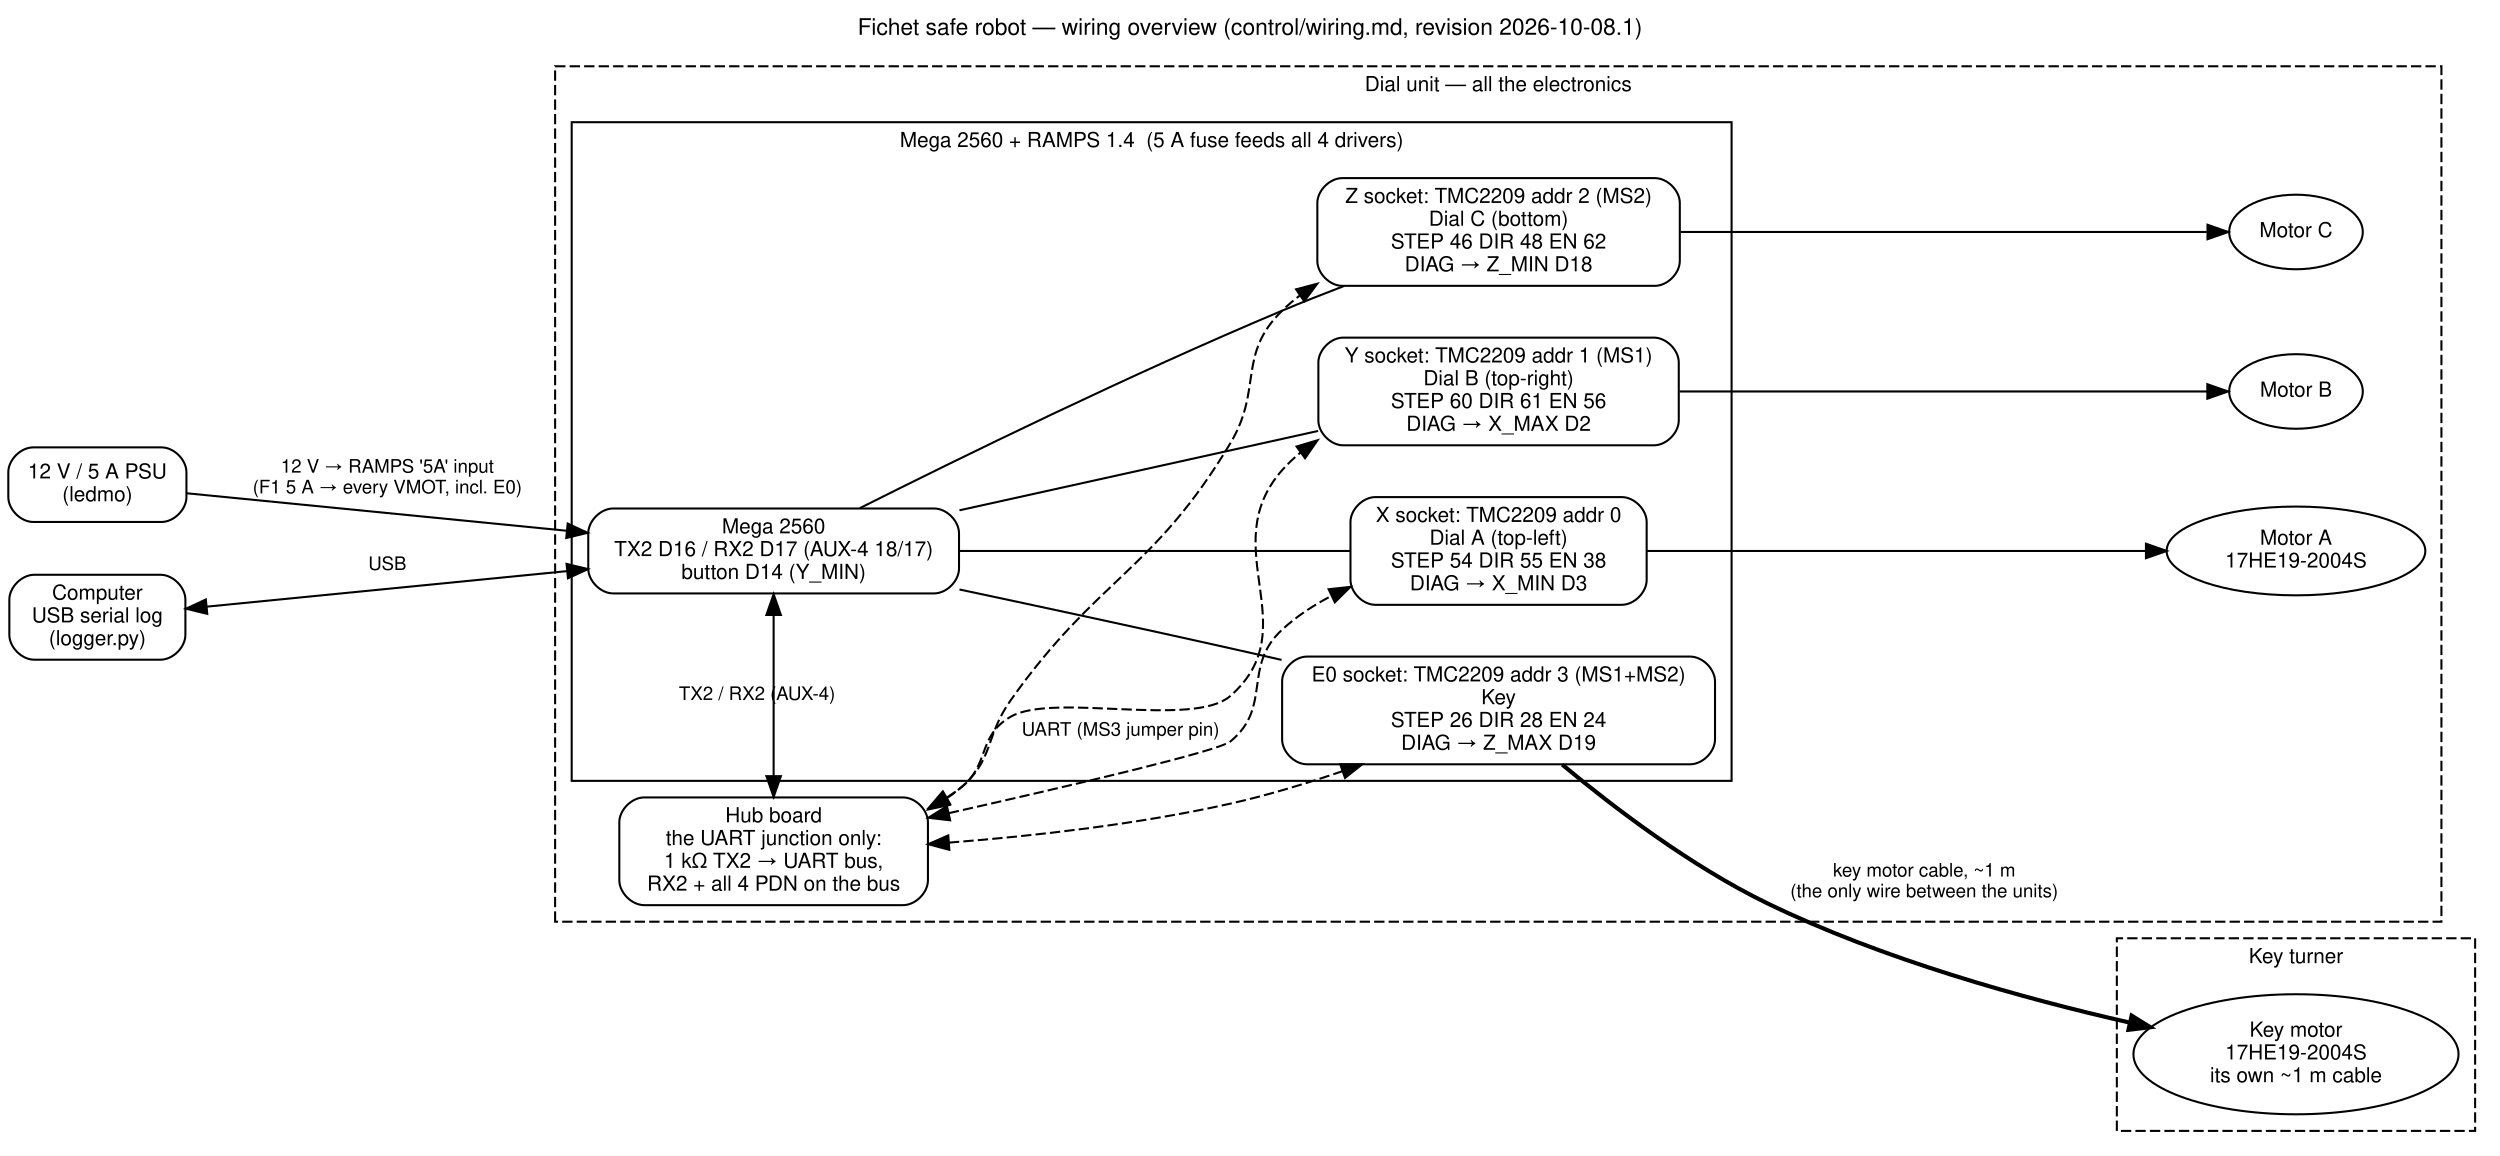
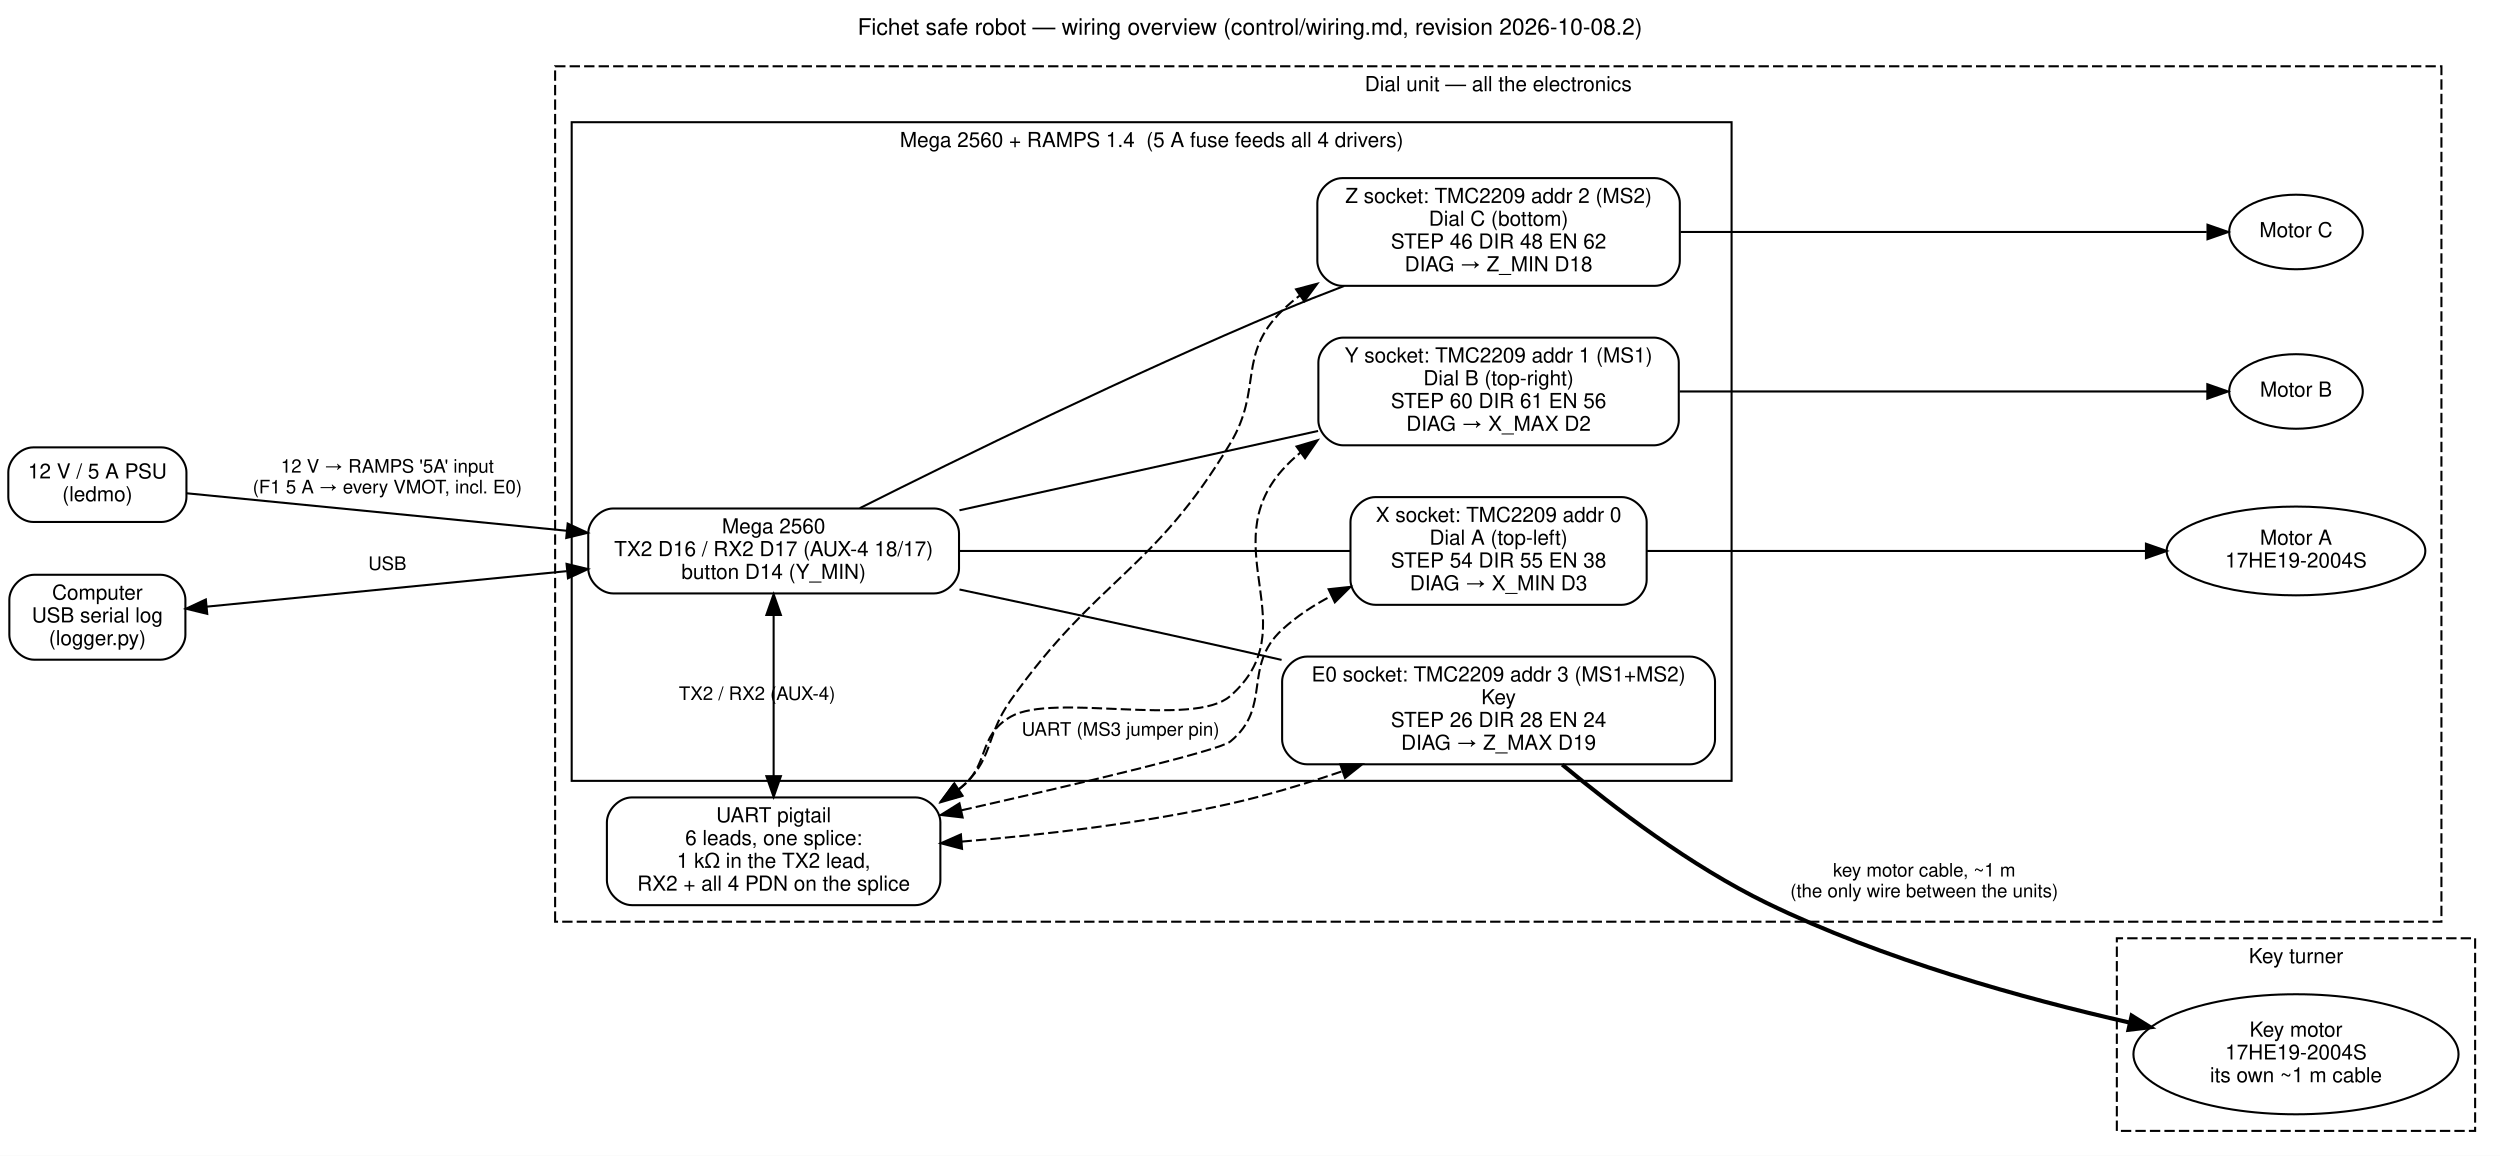
<svg xmlns="http://www.w3.org/2000/svg" width="1207pt" height="558pt" viewBox="0.00 0.00 1206.98 558.00">
  <g id="graph0" class="graph" transform="scale(1 1) rotate(0) translate(4 554)">
    <polygon fill="white" stroke="transparent" points="-4,4 -4,-554 1202.98,-554 1202.98,4 -4,4" />
-     <text text-anchor="middle" x="599.49" y="-537.2" font-family="Helvetica,sans-Serif" font-size="11.00">Fichet safe robot — wiring overview (control/wiring.md, revision 2026-10-08.1)</text>
+     <text text-anchor="middle" x="599.49" y="-537.2" font-family="Helvetica,sans-Serif" font-size="11.00">Fichet safe robot — wiring overview (control/wiring.md, revision 2026-10-08.2)</text>
    <g id="clust1" class="cluster">
      <polygon fill="none" stroke="black" stroke-dasharray="5,2" points="264,-109 264,-522 1174.71,-522 1174.71,-109 264,-109" />
      <text text-anchor="middle" x="719.36" y="-510" font-family="Helvetica,sans-Serif" font-size="10.00">Dial unit — all the electronics</text>
    </g>
    <g id="clust2" class="cluster">
      <polygon fill="none" stroke="black" points="272,-177 272,-495 832,-495 832,-177 272,-177" />
      <text text-anchor="middle" x="552" y="-483" font-family="Helvetica,sans-Serif" font-size="10.00">Mega 2560 + RAMPS 1.4  (5 A fuse feeds all 4 drivers)</text>
    </g>
    <g id="clust3" class="cluster">
      <polygon fill="none" stroke="black" stroke-dasharray="5,2" points="1018,-8 1018,-101 1190.98,-101 1190.98,-8 1018,-8" />
      <text text-anchor="middle" x="1104.49" y="-89" font-family="Helvetica,sans-Serif" font-size="10.00">Key turner</text>
    </g>
    <g id="node1" class="node">
      <path fill="none" stroke="black" d="M74,-338C74,-338 12,-338 12,-338 6,-338 0,-332 0,-326 0,-326 0,-314 0,-314 0,-308 6,-302 12,-302 12,-302 74,-302 74,-302 80,-302 86,-308 86,-314 86,-314 86,-326 86,-326 86,-332 80,-338 74,-338" />
      <text text-anchor="middle" x="43" y="-323" font-family="Helvetica,sans-Serif" font-size="10.00">12 V / 5 A PSU</text>
      <text text-anchor="middle" x="43" y="-312" font-family="Helvetica,sans-Serif" font-size="10.00">(ledmo)</text>
    </g>
    <g id="node4" class="node">
      <path fill="none" stroke="black" d="M447,-308.5C447,-308.5 292,-308.5 292,-308.5 286,-308.5 280,-302.5 280,-296.5 280,-296.5 280,-279.5 280,-279.5 280,-273.5 286,-267.5 292,-267.5 292,-267.5 447,-267.5 447,-267.5 453,-267.5 459,-273.5 459,-279.5 459,-279.5 459,-296.5 459,-296.5 459,-302.5 453,-308.5 447,-308.5" />
      <text text-anchor="middle" x="369.5" y="-296.5" font-family="Helvetica,sans-Serif" font-size="10.00">Mega 2560</text>
      <text text-anchor="middle" x="369.5" y="-285.5" font-family="Helvetica,sans-Serif" font-size="10.00">TX2 D16 / RX2 D17 (AUX-4 18/17)</text>
      <text text-anchor="middle" x="369.5" y="-274.5" font-family="Helvetica,sans-Serif" font-size="10.00">button D14 (Y_MIN)</text>
    </g>
    <g id="edge1" class="edge">
      <path fill="none" stroke="black" d="M86.09,-315.85C132.31,-311.29 208.11,-303.82 269.55,-297.76" />
      <polygon fill="black" stroke="black" points="270.07,-301.22 279.68,-296.76 269.38,-294.26 270.07,-301.22" />
      <text text-anchor="middle" x="183" y="-325.8" font-family="Helvetica,sans-Serif" font-size="9.00">12 V → RAMPS '5A' input</text>
      <text text-anchor="middle" x="183" y="-315.8" font-family="Helvetica,sans-Serif" font-size="9.00">(F1 5 A → every VMOT, incl. E0)</text>
    </g>
    <g id="node2" class="node">
      <path fill="none" stroke="black" d="M73.5,-276.5C73.5,-276.5 12.5,-276.5 12.5,-276.5 6.5,-276.5 0.5,-270.5 0.5,-264.5 0.5,-264.5 0.5,-247.5 0.5,-247.5 0.5,-241.5 6.5,-235.5 12.5,-235.5 12.5,-235.5 73.5,-235.5 73.5,-235.5 79.5,-235.5 85.5,-241.5 85.5,-247.5 85.5,-247.5 85.5,-264.5 85.5,-264.5 85.5,-270.5 79.5,-276.5 73.5,-276.5" />
      <text text-anchor="middle" x="43" y="-264.5" font-family="Helvetica,sans-Serif" font-size="10.00">Computer</text>
      <text text-anchor="middle" x="43" y="-253.5" font-family="Helvetica,sans-Serif" font-size="10.00">USB serial log</text>
      <text text-anchor="middle" x="43" y="-242.5" font-family="Helvetica,sans-Serif" font-size="10.00">(logger.py)</text>
    </g>
    <g id="edge2" class="edge">
      <path fill="none" stroke="black" d="M95.9,-261.12C142.56,-265.72 212.36,-272.6 269.64,-278.25" />
      <polygon fill="black" stroke="black" points="96.05,-257.62 85.76,-260.12 95.37,-264.58 96.05,-257.62" />
      <polygon fill="black" stroke="black" points="269.52,-281.76 279.82,-279.25 270.21,-274.79 269.52,-281.76" />
      <text text-anchor="middle" x="183" y="-278.8" font-family="Helvetica,sans-Serif" font-size="9.00">USB</text>
    </g>
    <g id="node3" class="node">
-       <path fill="none" stroke="black" d="M432,-169C432,-169 307,-169 307,-169 301,-169 295,-163 295,-157 295,-157 295,-129 295,-129 295,-123 301,-117 307,-117 307,-117 432,-117 432,-117 438,-117 444,-123 444,-129 444,-129 444,-157 444,-157 444,-163 438,-169 432,-169" />
-       <text text-anchor="middle" x="369.5" y="-157" font-family="Helvetica,sans-Serif" font-size="10.00">Hub board</text>
-       <text text-anchor="middle" x="369.5" y="-146" font-family="Helvetica,sans-Serif" font-size="10.00">the UART junction only:</text>
-       <text text-anchor="middle" x="369.5" y="-135" font-family="Helvetica,sans-Serif" font-size="10.00">1 kΩ TX2 → UART bus,</text>
-       <text text-anchor="middle" x="369.5" y="-124" font-family="Helvetica,sans-Serif" font-size="10.00">RX2 + all 4 PDN on the bus</text>
+       <path fill="none" stroke="black" d="M438,-169C438,-169 301,-169 301,-169 295,-169 289,-163 289,-157 289,-157 289,-129 289,-129 289,-123 295,-117 301,-117 301,-117 438,-117 438,-117 444,-117 450,-123 450,-129 450,-129 450,-157 450,-157 450,-163 444,-169 438,-169" />
+       <text text-anchor="middle" x="369.5" y="-157" font-family="Helvetica,sans-Serif" font-size="10.00">UART pigtail</text>
+       <text text-anchor="middle" x="369.5" y="-146" font-family="Helvetica,sans-Serif" font-size="10.00">6 leads, one splice:</text>
+       <text text-anchor="middle" x="369.5" y="-135" font-family="Helvetica,sans-Serif" font-size="10.00">1 kΩ in the TX2 lead,</text>
+       <text text-anchor="middle" x="369.5" y="-124" font-family="Helvetica,sans-Serif" font-size="10.00">RX2 + all 4 PDN on the splice</text>
    </g>
    <g id="node5" class="node">
      <path fill="none" stroke="black" d="M779,-314C779,-314 660,-314 660,-314 654,-314 648,-308 648,-302 648,-302 648,-274 648,-274 648,-268 654,-262 660,-262 660,-262 779,-262 779,-262 785,-262 791,-268 791,-274 791,-274 791,-302 791,-302 791,-308 785,-314 779,-314" />
      <text text-anchor="middle" x="719.5" y="-302" font-family="Helvetica,sans-Serif" font-size="10.00">X socket: TMC2209 addr 0</text>
      <text text-anchor="middle" x="719.5" y="-291" font-family="Helvetica,sans-Serif" font-size="10.00">Dial A (top-left)</text>
      <text text-anchor="middle" x="719.5" y="-280" font-family="Helvetica,sans-Serif" font-size="10.00">STEP 54 DIR 55 EN 38</text>
      <text text-anchor="middle" x="719.5" y="-269" font-family="Helvetica,sans-Serif" font-size="10.00">DIAG → X_MIN D3</text>
    </g>
    <g id="edge11" class="edge">
-       <path fill="none" stroke="black" stroke-dasharray="5,2" d="M454.05,-161.4C513.74,-174.84 584.46,-191.46 590,-196 610.45,-212.77 595.55,-232.08 615,-250 622,-256.45 630.19,-261.83 638.83,-266.31" />
-       <polygon fill="black" stroke="black" points="454.72,-157.96 444.19,-159.19 453.18,-164.8 454.72,-157.96" />
+       <path fill="none" stroke="black" stroke-dasharray="5,2" d="M460.24,-162.8C518.53,-175.97 584.65,-191.61 590,-196 610.45,-212.77 595.55,-232.08 615,-250 622,-256.45 630.19,-261.83 638.83,-266.31" />
+       <polygon fill="black" stroke="black" points="460.75,-159.32 450.22,-160.54 459.21,-166.15 460.75,-159.32" />
      <polygon fill="black" stroke="black" points="637.45,-269.52 647.98,-270.66 640.45,-263.2 637.45,-269.52" />
      <text text-anchor="middle" x="537" y="-198.8" font-family="Helvetica,sans-Serif" font-size="9.00">UART (MS3 jumper pin)</text>
    </g>
    <g id="node6" class="node">
      <path fill="none" stroke="black" d="M794.5,-391C794.5,-391 644.5,-391 644.5,-391 638.5,-391 632.5,-385 632.5,-379 632.5,-379 632.5,-351 632.5,-351 632.5,-345 638.5,-339 644.5,-339 644.5,-339 794.5,-339 794.5,-339 800.5,-339 806.5,-345 806.5,-351 806.5,-351 806.5,-379 806.5,-379 806.5,-385 800.5,-391 794.5,-391" />
      <text text-anchor="middle" x="719.5" y="-379" font-family="Helvetica,sans-Serif" font-size="10.00">Y socket: TMC2209 addr 1 (MS1)</text>
      <text text-anchor="middle" x="719.5" y="-368" font-family="Helvetica,sans-Serif" font-size="10.00">Dial B (top-right)</text>
      <text text-anchor="middle" x="719.5" y="-357" font-family="Helvetica,sans-Serif" font-size="10.00">STEP 60 DIR 61 EN 56</text>
      <text text-anchor="middle" x="719.5" y="-346" font-family="Helvetica,sans-Serif" font-size="10.00">DIAG → X_MAX D2</text>
    </g>
    <g id="edge12" class="edge">
-       <path fill="none" stroke="black" stroke-dasharray="5,2" d="M453.26,-169.05C455.23,-170.31 457.15,-171.62 459,-173 474.35,-184.4 467.43,-198.46 484,-208 504.51,-219.8 572.21,-202.4 590,-218 627.38,-250.76 582.15,-289.71 615,-327 617.7,-330.06 620.67,-332.88 623.84,-335.47" />
-       <polygon fill="black" stroke="black" points="454.71,-165.85 444.3,-163.9 451.22,-171.92 454.71,-165.85" />
+       <path fill="none" stroke="black" stroke-dasharray="5,2" d="M458.74,-172.81C458.83,-172.87 458.91,-172.94 459,-173 474.35,-184.4 467.43,-198.46 484,-208 504.51,-219.8 572.21,-202.4 590,-218 627.38,-250.76 582.15,-289.71 615,-327 617.7,-330.06 620.67,-332.88 623.84,-335.47" />
+       <polygon fill="black" stroke="black" points="460.67,-169.89 450.4,-167.29 456.81,-175.73 460.67,-169.89" />
      <polygon fill="black" stroke="black" points="621.96,-338.43 632.11,-341.45 626.06,-332.76 621.96,-338.43" />
    </g>
    <g id="node7" class="node">
      <path fill="none" stroke="black" d="M795,-468C795,-468 644,-468 644,-468 638,-468 632,-462 632,-456 632,-456 632,-428 632,-428 632,-422 638,-416 644,-416 644,-416 795,-416 795,-416 801,-416 807,-422 807,-428 807,-428 807,-456 807,-456 807,-462 801,-468 795,-468" />
      <text text-anchor="middle" x="719.5" y="-456" font-family="Helvetica,sans-Serif" font-size="10.00">Z socket: TMC2209 addr 2 (MS2)</text>
      <text text-anchor="middle" x="719.5" y="-445" font-family="Helvetica,sans-Serif" font-size="10.00">Dial C (bottom)</text>
      <text text-anchor="middle" x="719.5" y="-434" font-family="Helvetica,sans-Serif" font-size="10.00">STEP 46 DIR 48 EN 62</text>
      <text text-anchor="middle" x="719.5" y="-423" font-family="Helvetica,sans-Serif" font-size="10.00">DIAG → Z_MIN D18</text>
    </g>
    <g id="edge13" class="edge">
-       <path fill="none" stroke="black" stroke-dasharray="5,2" d="M452.81,-168.4C454.95,-169.85 457.02,-171.38 459,-173 476.11,-186.99 471.21,-197.97 484,-216 525.95,-275.14 552.73,-277.81 590,-340 605.7,-366.19 593.19,-382.63 615,-404 617.69,-406.63 620.57,-409.09 623.61,-411.37" />
-       <polygon fill="black" stroke="black" points="454.59,-165.39 444.23,-163.2 450.96,-171.37 454.59,-165.39" />
+       <path fill="none" stroke="black" stroke-dasharray="5,2" d="M458.48,-172.58C458.65,-172.72 458.83,-172.86 459,-173 476.11,-186.99 471.21,-197.97 484,-216 525.95,-275.14 552.73,-277.81 590,-340 605.7,-366.19 593.19,-382.63 615,-404 617.69,-406.63 620.57,-409.09 623.61,-411.37" />
+       <polygon fill="black" stroke="black" points="460.4,-169.65 450.23,-166.71 456.35,-175.36 460.4,-169.65" />
      <polygon fill="black" stroke="black" points="621.73,-414.32 631.97,-417.03 625.65,-408.53 621.73,-414.32" />
    </g>
    <g id="node8" class="node">
      <path fill="none" stroke="black" d="M812,-237C812,-237 627,-237 627,-237 621,-237 615,-231 615,-225 615,-225 615,-197 615,-197 615,-191 621,-185 627,-185 627,-185 812,-185 812,-185 818,-185 824,-191 824,-197 824,-197 824,-225 824,-225 824,-231 818,-237 812,-237" />
      <text text-anchor="middle" x="719.5" y="-225" font-family="Helvetica,sans-Serif" font-size="10.00">E0 socket: TMC2209 addr 3 (MS1+MS2)</text>
      <text text-anchor="middle" x="719.5" y="-214" font-family="Helvetica,sans-Serif" font-size="10.00">Key</text>
      <text text-anchor="middle" x="719.5" y="-203" font-family="Helvetica,sans-Serif" font-size="10.00">STEP 26 DIR 28 EN 24</text>
      <text text-anchor="middle" x="719.5" y="-192" font-family="Helvetica,sans-Serif" font-size="10.00">DIAG → Z_MAX D19</text>
    </g>
    <g id="edge14" class="edge">
-       <path fill="none" stroke="black" stroke-dasharray="5,2" d="M454.12,-147.18C495.39,-150.4 545.7,-156.07 590,-166 607.81,-169.99 626.56,-175.67 644.07,-181.65" />
-       <polygon fill="black" stroke="black" points="454.34,-143.69 444.11,-146.43 453.82,-150.67 454.34,-143.69" />
+       <path fill="none" stroke="black" stroke-dasharray="5,2" d="M460.23,-147.67C500.29,-150.96 547.86,-156.55 590,-166 607.81,-169.99 626.56,-175.67 644.07,-181.65" />
+       <polygon fill="black" stroke="black" points="460.46,-144.18 450.21,-146.88 459.91,-151.15 460.46,-144.18" />
      <polygon fill="black" stroke="black" points="643.06,-185.01 653.65,-185 645.37,-178.4 643.06,-185.01" />
    </g>
    <g id="edge15" class="edge">
      <path fill="none" stroke="black" d="M369.5,-256.97C369.5,-234.23 369.5,-203.27 369.5,-179.36" />
      <polygon fill="black" stroke="black" points="366,-257.1 369.5,-267.1 373,-257.1 366,-257.1" />
      <polygon fill="black" stroke="black" points="373,-179.26 369.5,-169.26 366,-179.26 373,-179.26" />
      <text text-anchor="middle" x="361.5" y="-216.05" font-family="Helvetica,sans-Serif" font-size="9.00">TX2 / RX2 (AUX-4)</text>
    </g>
    <g id="edge3" class="edge">
      <path fill="none" stroke="black" d="M459.22,-288C517.71,-288 593.3,-288 647.75,-288" />
    </g>
    <g id="edge4" class="edge">
      <path fill="none" stroke="black" d="M459.22,-307.63C512.38,-319.39 579.65,-334.28 632.35,-345.94" />
    </g>
    <g id="edge5" class="edge">
      <path fill="none" stroke="black" d="M411.08,-308.65C459.18,-332.8 542,-373.36 615,-404 624.62,-408.04 634.83,-412.08 644.95,-415.94" />
    </g>
    <g id="edge6" class="edge">
      <path fill="none" stroke="black" d="M459.23,-269.39C499.22,-260.9 547.03,-250.62 590,-241 598.05,-239.2 606.37,-237.31 614.74,-235.4" />
    </g>
    <g id="node9" class="node">
      <ellipse fill="none" stroke="black" cx="1104.49" cy="-288" rx="62.45" ry="21.43" />
      <text text-anchor="middle" x="1104.49" y="-291" font-family="Helvetica,sans-Serif" font-size="10.00">Motor A</text>
      <text text-anchor="middle" x="1104.49" y="-280" font-family="Helvetica,sans-Serif" font-size="10.00">17HE19-2004S</text>
    </g>
    <g id="edge7" class="edge">
      <path fill="none" stroke="black" d="M791.19,-288C859.65,-288 962.93,-288 1031.74,-288" />
      <polygon fill="black" stroke="black" points="1032.06,-291.5 1042.06,-288 1032.06,-284.5 1032.06,-291.5" />
    </g>
    <g id="node10" class="node">
      <ellipse fill="none" stroke="black" cx="1104.49" cy="-365" rx="32.25" ry="18" />
      <text text-anchor="middle" x="1104.49" y="-362.5" font-family="Helvetica,sans-Serif" font-size="10.00">Motor B</text>
    </g>
    <g id="edge8" class="edge">
      <path fill="none" stroke="black" d="M806.93,-365C886.39,-365 1000.81,-365 1061.68,-365" />
      <polygon fill="black" stroke="black" points="1061.69,-368.5 1071.69,-365 1061.69,-361.5 1061.69,-368.5" />
    </g>
    <g id="node11" class="node">
      <ellipse fill="none" stroke="black" cx="1104.49" cy="-442" rx="32.25" ry="18" />
      <text text-anchor="middle" x="1104.49" y="-439.5" font-family="Helvetica,sans-Serif" font-size="10.00">Motor C</text>
    </g>
    <g id="edge9" class="edge">
      <path fill="none" stroke="black" d="M807.41,-442C886.73,-442 1000.59,-442 1061.41,-442" />
      <polygon fill="black" stroke="black" points="1061.77,-445.5 1071.77,-442 1061.77,-438.5 1061.77,-445.5" />
    </g>
    <g id="node12" class="node">
      <ellipse fill="none" stroke="black" cx="1104.49" cy="-45" rx="78.48" ry="28.98" />
      <text text-anchor="middle" x="1104.49" y="-53.5" font-family="Helvetica,sans-Serif" font-size="10.00">Key motor</text>
      <text text-anchor="middle" x="1104.49" y="-42.5" font-family="Helvetica,sans-Serif" font-size="10.00">17HE19-2004S</text>
      <text text-anchor="middle" x="1104.49" y="-31.5" font-family="Helvetica,sans-Serif" font-size="10.00">its own ~1 m cable</text>
    </g>
    <g id="edge10" class="edge">
      <path fill="none" stroke="black" stroke-width="2" d="M750.25,-184.83C775.13,-164.13 812.35,-135.83 849,-118 904.91,-90.79 972.8,-71.95 1024.39,-60.24" />
      <polygon fill="black" stroke="black" stroke-width="2" points="1025.15,-63.65 1034.15,-58.06 1023.63,-56.82 1025.15,-63.65" />
      <text text-anchor="middle" x="925" y="-130.8" font-family="Helvetica,sans-Serif" font-size="9.00">key motor cable, ~1 m</text>
      <text text-anchor="middle" x="925" y="-120.8" font-family="Helvetica,sans-Serif" font-size="9.00">(the only wire between the units)</text>
    </g>
  </g>
</svg>
